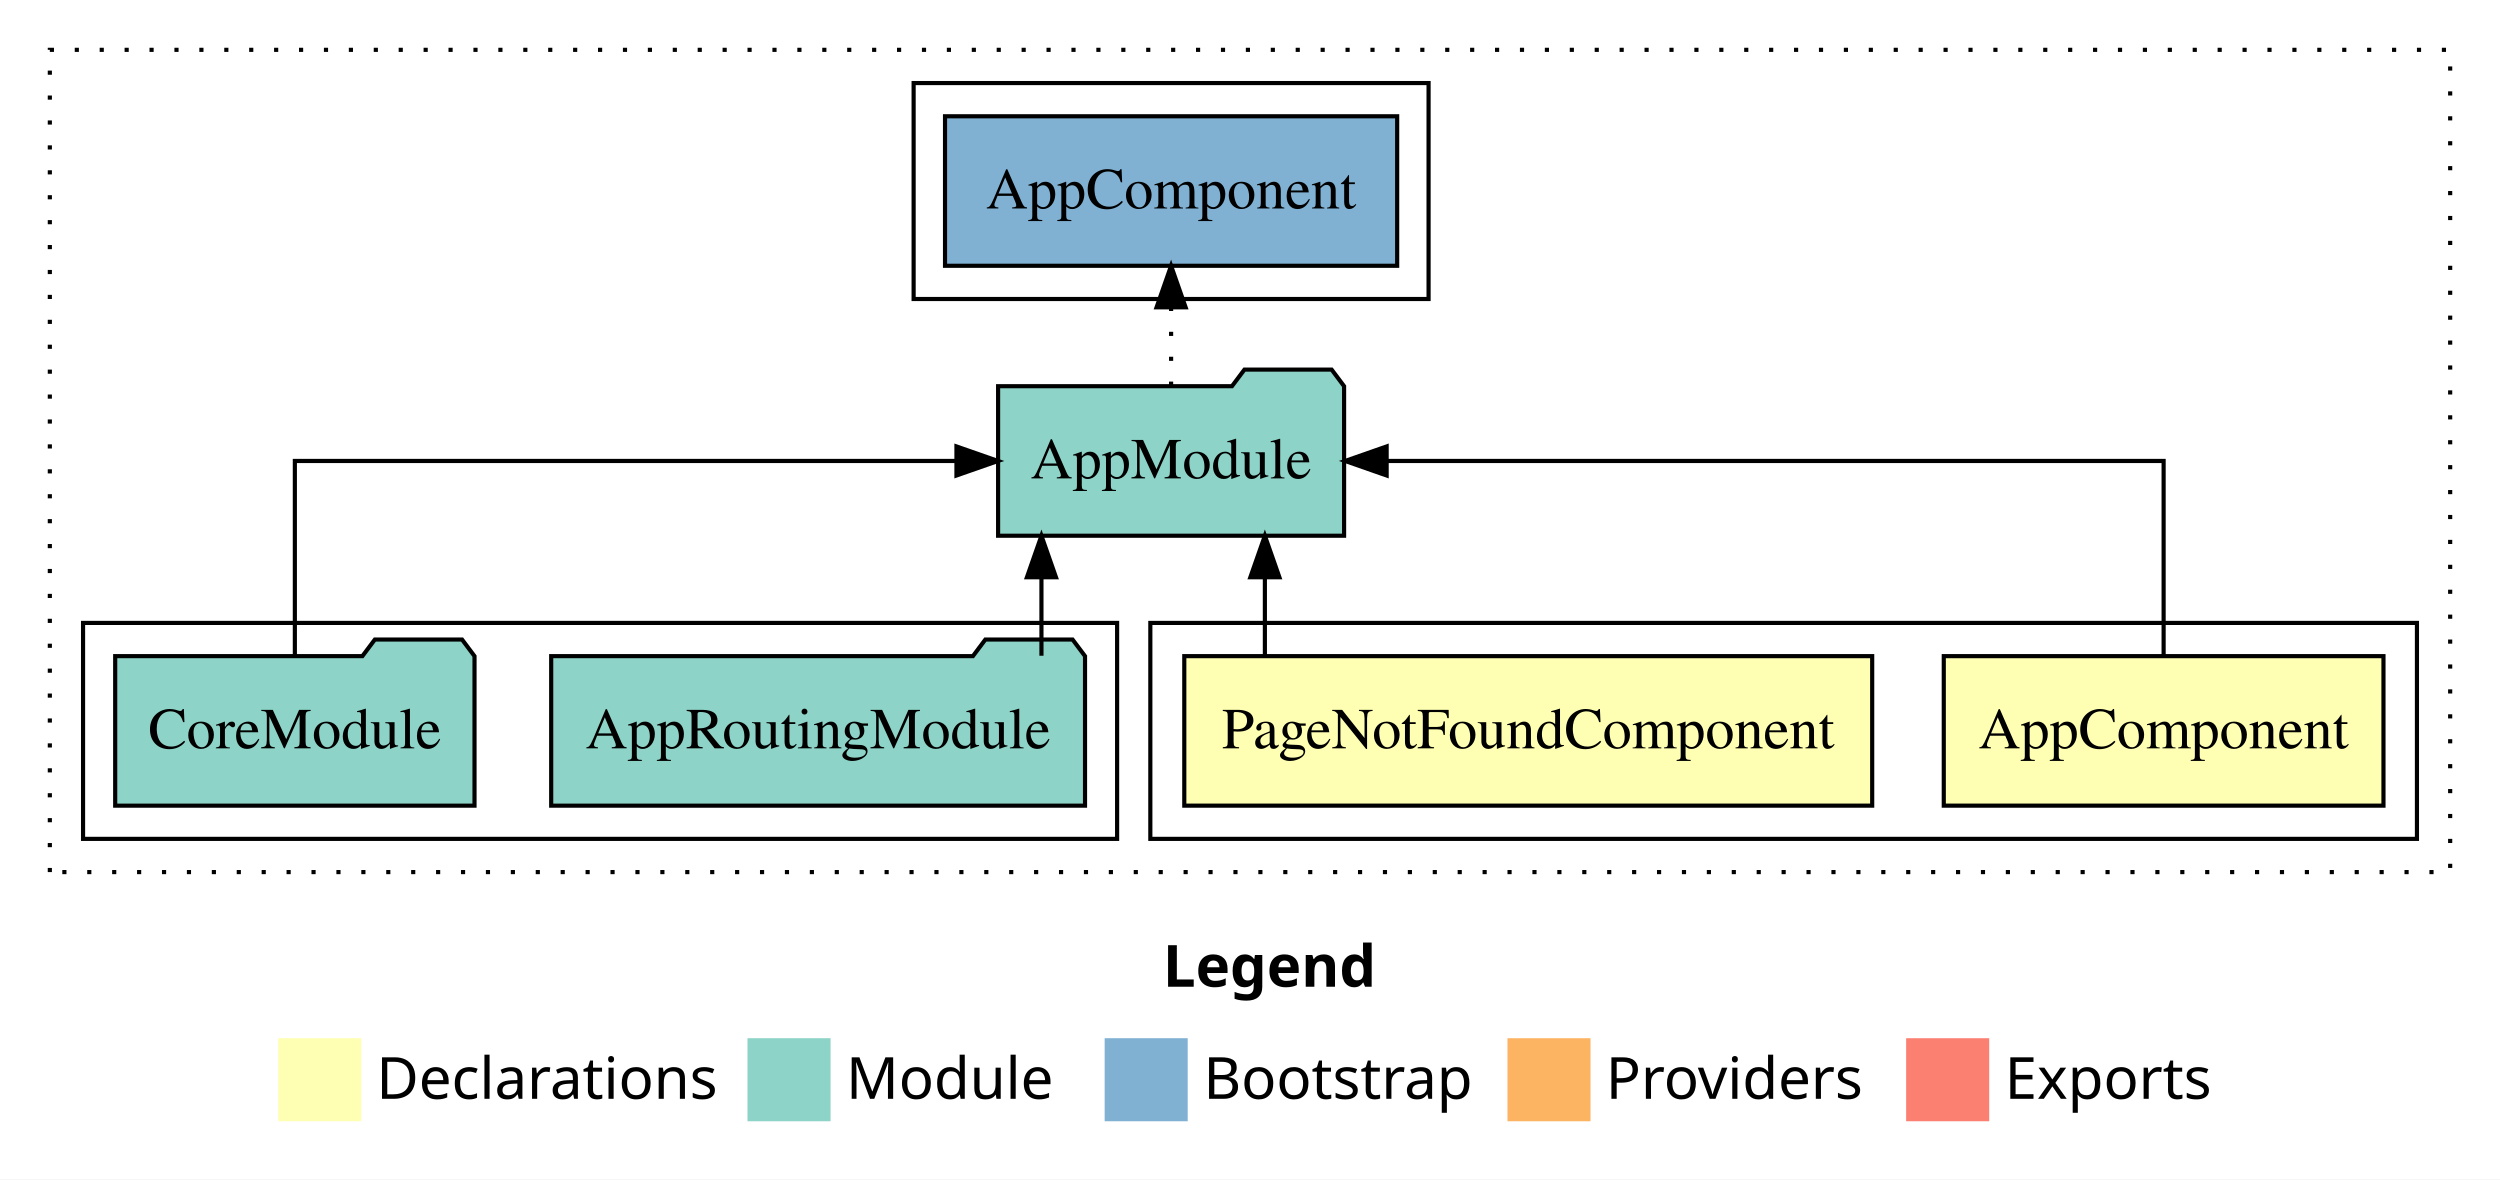
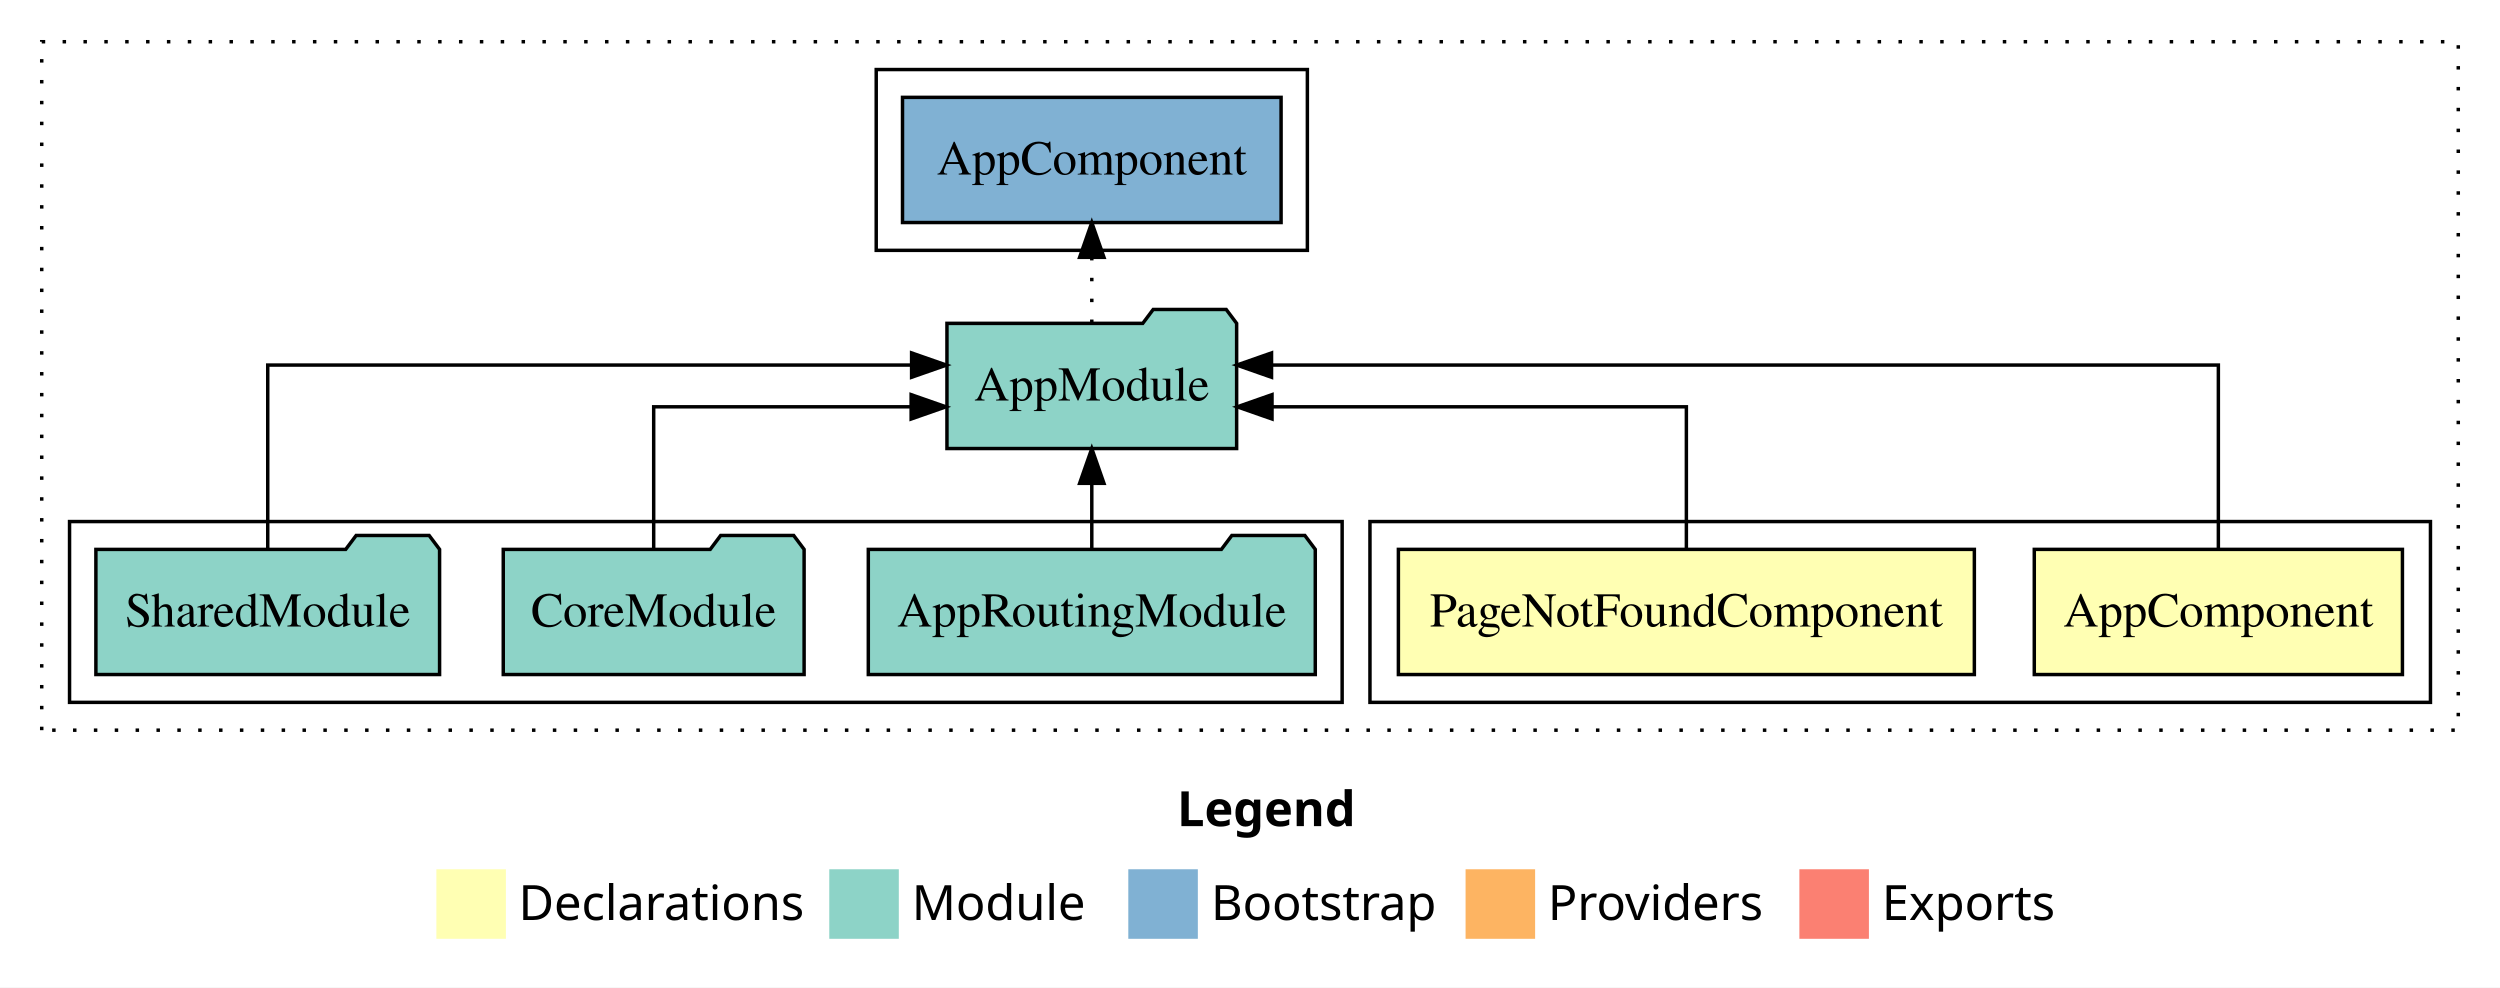
- <svg xmlns="http://www.w3.org/2000/svg" width="602pt" height="284pt" viewBox="0.00 0.00 602.00 284.00">
+ <svg xmlns="http://www.w3.org/2000/svg" width="719pt" height="284pt" viewBox="0.00 0.00 719.00 284.00">
  <g id="graph0" class="graph" transform="scale(1 1) rotate(0) translate(4 280)">
-     <polygon fill="#ffffff" stroke="transparent" points="-4,4 -4,-280 598,-280 598,4 -4,4" />
-     <text text-anchor="start" x="276.009" y="-42.4" font-family="sans-serif" font-weight="bold" font-size="14.00" fill="#000000">Legend</text>
-     <polygon fill="#ffffb3" stroke="transparent" points="63,-10 63,-30 83,-30 83,-10 63,-10" />
-     <text text-anchor="start" x="86.629" y="-15.4" font-family="sans-serif" font-size="14.00" fill="#000000">  Declarations</text>
-     <polygon fill="#8dd3c7" stroke="transparent" points="176,-10 176,-30 196,-30 196,-10 176,-10" />
-     <text text-anchor="start" x="199.725" y="-15.4" font-family="sans-serif" font-size="14.00" fill="#000000">  Module</text>
-     <polygon fill="#80b1d3" stroke="transparent" points="262,-10 262,-30 282,-30 282,-10 262,-10" />
-     <text text-anchor="start" x="285.781" y="-15.4" font-family="sans-serif" font-size="14.00" fill="#000000">  Bootstrap</text>
-     <polygon fill="#fdb462" stroke="transparent" points="359,-10 359,-30 379,-30 379,-10 359,-10" />
-     <text text-anchor="start" x="382.673" y="-15.4" font-family="sans-serif" font-size="14.00" fill="#000000">  Providers</text>
-     <polygon fill="#fb8072" stroke="transparent" points="455,-10 455,-30 475,-30 475,-10 455,-10" />
-     <text text-anchor="start" x="478.726" y="-15.4" font-family="sans-serif" font-size="14.00" fill="#000000">  Exports</text>
+     <polygon fill="#ffffff" stroke="transparent" points="-4,4 -4,-280 715,-280 715,4 -4,4" />
+     <text text-anchor="start" x="334.509" y="-42.4" font-family="sans-serif" font-weight="bold" font-size="14.00" fill="#000000">Legend</text>
+     <polygon fill="#ffffb3" stroke="transparent" points="121.5,-10 121.5,-30 141.5,-30 141.5,-10 121.5,-10" />
+     <text text-anchor="start" x="145.129" y="-15.4" font-family="sans-serif" font-size="14.00" fill="#000000">  Declarations</text>
+     <polygon fill="#8dd3c7" stroke="transparent" points="234.5,-10 234.5,-30 254.5,-30 254.5,-10 234.5,-10" />
+     <text text-anchor="start" x="258.225" y="-15.4" font-family="sans-serif" font-size="14.00" fill="#000000">  Module</text>
+     <polygon fill="#80b1d3" stroke="transparent" points="320.5,-10 320.5,-30 340.5,-30 340.5,-10 320.5,-10" />
+     <text text-anchor="start" x="344.281" y="-15.4" font-family="sans-serif" font-size="14.00" fill="#000000">  Bootstrap</text>
+     <polygon fill="#fdb462" stroke="transparent" points="417.5,-10 417.5,-30 437.5,-30 437.5,-10 417.5,-10" />
+     <text text-anchor="start" x="441.173" y="-15.4" font-family="sans-serif" font-size="14.00" fill="#000000">  Providers</text>
+     <polygon fill="#fb8072" stroke="transparent" points="513.5,-10 513.5,-30 533.5,-30 533.5,-10 513.5,-10" />
+     <text text-anchor="start" x="537.226" y="-15.4" font-family="sans-serif" font-size="14.00" fill="#000000">  Exports</text>
    <g id="clust1" class="cluster">
-       <polygon fill="none" stroke="#000000" stroke-dasharray="1,5" points="8,-70 8,-268 586,-268 586,-70 8,-70" />
+       <polygon fill="none" stroke="#000000" stroke-dasharray="1,5" points="8,-70 8,-268 703,-268 703,-70 8,-70" />
    </g>
    <g id="clust2" class="cluster">
-       <polygon fill="none" stroke="#000000" points="273,-78 273,-130 578,-130 578,-78 273,-78" />
+       <polygon fill="none" stroke="#000000" points="390,-78 390,-130 695,-130 695,-78 390,-78" />
    </g>
    <g id="clust5" class="cluster">
-       <polygon fill="none" stroke="#000000" points="16,-78 16,-130 265,-130 265,-78 16,-78" />
+       <polygon fill="none" stroke="#000000" points="16,-78 16,-130 382,-130 382,-78 16,-78" />
    </g>
    <g id="clust7" class="cluster">
-       <polygon fill="none" stroke="#000000" points="216,-208 216,-260 340,-260 340,-208 216,-208" />
+       <polygon fill="none" stroke="#000000" points="248,-208 248,-260 372,-260 372,-208 248,-208" />
    </g>
    <g id="node1" class="node">
-       <polygon fill="#ffffb3" stroke="#000000" points="569.94,-122 464.06,-122 464.06,-86 569.94,-86 569.94,-122" />
-       <text text-anchor="middle" x="517" y="-99.8" font-family="Times,serif" font-size="14.00" fill="#000000">AppComponent</text>
+       <polygon fill="#ffffb3" stroke="#000000" points="686.94,-122 581.06,-122 581.06,-86 686.94,-86 686.94,-122" />
+       <text text-anchor="middle" x="634" y="-99.8" font-family="Times,serif" font-size="14.00" fill="#000000">AppComponent</text>
    </g>
    <g id="node3" class="node">
-       <polygon fill="#8dd3c7" stroke="#000000" points="319.657,-187 316.657,-191 295.657,-191 292.657,-187 236.343,-187 236.343,-151 319.657,-151 319.657,-187" />
-       <text text-anchor="middle" x="278" y="-164.8" font-family="Times,serif" font-size="14.00" fill="#000000">AppModule</text>
+       <polygon fill="#8dd3c7" stroke="#000000" points="351.657,-187 348.657,-191 327.657,-191 324.657,-187 268.343,-187 268.343,-151 351.657,-151 351.657,-187" />
+       <text text-anchor="middle" x="310" y="-164.8" font-family="Times,serif" font-size="14.00" fill="#000000">AppModule</text>
    </g>
    <g id="edge1" class="edge">
-       <path fill="none" stroke="#000000" d="M517,-122.106C517,-141.339 517,-169 517,-169 517,-169 329.904,-169 329.904,-169" />
-       <polygon fill="#000000" stroke="#000000" points="329.904,-165.5 319.904,-169 329.904,-172.5 329.904,-165.5" />
+       <path fill="none" stroke="#000000" d="M634,-122.284C634,-143.321 634,-175 634,-175 634,-175 361.694,-175 361.694,-175" />
+       <polygon fill="#000000" stroke="#000000" points="361.694,-171.5 351.694,-175 361.694,-178.5 361.694,-171.5" />
    </g>
    <g id="node2" class="node">
-       <polygon fill="#ffffb3" stroke="#000000" points="446.824,-122 281.176,-122 281.176,-86 446.824,-86 446.824,-122" />
-       <text text-anchor="middle" x="364" y="-99.8" font-family="Times,serif" font-size="14.00" fill="#000000">PageNotFoundComponent</text>
+       <polygon fill="#ffffb3" stroke="#000000" points="563.824,-122 398.176,-122 398.176,-86 563.824,-86 563.824,-122" />
+       <text text-anchor="middle" x="481" y="-99.8" font-family="Times,serif" font-size="14.00" fill="#000000">PageNotFoundComponent</text>
    </g>
    <g id="edge2" class="edge">
-       <path fill="none" stroke="#000000" d="M300.583,-122.106C300.583,-122.106 300.583,-140.991 300.583,-140.991" />
-       <polygon fill="#000000" stroke="#000000" points="297.083,-140.991 300.583,-150.991 304.083,-140.991 297.083,-140.991" />
+       <path fill="none" stroke="#000000" d="M481,-122.022C481,-139.373 481,-163 481,-163 481,-163 361.831,-163 361.831,-163" />
+       <polygon fill="#000000" stroke="#000000" points="361.831,-159.5 351.831,-163 361.831,-166.5 361.831,-159.5" />
+     </g>
+     <g id="node7" class="node">
+       <polygon fill="#80b1d3" stroke="#000000" points="364.439,-252 255.561,-252 255.561,-216 364.439,-216 364.439,-252" />
+       <text text-anchor="middle" x="310" y="-229.8" font-family="Times,serif" font-size="14.00" fill="#000000">AppComponent </text>
+     </g>
+     <g id="edge6" class="edge">
+       <path fill="none" stroke="#000000" stroke-dasharray="1,5" d="M310,-187.106C310,-187.106 310,-205.991 310,-205.991" />
+       <polygon fill="#000000" stroke="#000000" points="306.5,-205.991 310,-215.991 313.5,-205.991 306.5,-205.991" />
+     </g>
+     <g id="node4" class="node">
+       <polygon fill="#8dd3c7" stroke="#000000" points="374.274,-122 371.274,-126 350.274,-126 347.274,-122 245.726,-122 245.726,-86 374.274,-86 374.274,-122" />
+       <text text-anchor="middle" x="310" y="-99.8" font-family="Times,serif" font-size="14.00" fill="#000000">AppRoutingModule</text>
+     </g>
+     <g id="edge3" class="edge">
+       <path fill="none" stroke="#000000" d="M310,-122.106C310,-122.106 310,-140.991 310,-140.991" />
+       <polygon fill="#000000" stroke="#000000" points="306.5,-140.991 310,-150.991 313.5,-140.991 306.5,-140.991" />
+     </g>
+     <g id="node5" class="node">
+       <polygon fill="#8dd3c7" stroke="#000000" points="227.262,-122 224.262,-126 203.262,-126 200.262,-122 140.738,-122 140.738,-86 227.262,-86 227.262,-122" />
+       <text text-anchor="middle" x="184" y="-99.8" font-family="Times,serif" font-size="14.00" fill="#000000">CoreModule</text>
+     </g>
+     <g id="edge4" class="edge">
+       <path fill="none" stroke="#000000" d="M184,-122.022C184,-139.373 184,-163 184,-163 184,-163 258.044,-163 258.044,-163" />
+       <polygon fill="#000000" stroke="#000000" points="258.044,-166.5 268.044,-163 258.044,-159.5 258.044,-166.5" />
    </g>
    <g id="node6" class="node">
-       <polygon fill="#80b1d3" stroke="#000000" points="332.439,-252 223.561,-252 223.561,-216 332.439,-216 332.439,-252" />
-       <text text-anchor="middle" x="278" y="-229.8" font-family="Times,serif" font-size="14.00" fill="#000000">AppComponent </text>
+       <polygon fill="#8dd3c7" stroke="#000000" points="122.423,-122 119.423,-126 98.423,-126 95.423,-122 23.577,-122 23.577,-86 122.423,-86 122.423,-122" />
+       <text text-anchor="middle" x="73" y="-99.8" font-family="Times,serif" font-size="14.00" fill="#000000">SharedModule</text>
    </g>
    <g id="edge5" class="edge">
-       <path fill="none" stroke="#000000" stroke-dasharray="1,5" d="M278,-187.106C278,-187.106 278,-205.991 278,-205.991" />
-       <polygon fill="#000000" stroke="#000000" points="274.5,-205.991 278,-215.991 281.5,-205.991 274.5,-205.991" />
-     </g>
-     <g id="node4" class="node">
-       <polygon fill="#8dd3c7" stroke="#000000" points="257.274,-122 254.274,-126 233.274,-126 230.274,-122 128.726,-122 128.726,-86 257.274,-86 257.274,-122" />
-       <text text-anchor="middle" x="193" y="-99.8" font-family="Times,serif" font-size="14.00" fill="#000000">AppRoutingModule</text>
-     </g>
-     <g id="edge3" class="edge">
-       <path fill="none" stroke="#000000" d="M246.78,-122.106C246.78,-122.106 246.78,-140.991 246.78,-140.991" />
-       <polygon fill="#000000" stroke="#000000" points="243.28,-140.991 246.78,-150.991 250.28,-140.991 243.28,-140.991" />
-     </g>
-     <g id="node5" class="node">
-       <polygon fill="#8dd3c7" stroke="#000000" points="110.262,-122 107.262,-126 86.262,-126 83.262,-122 23.738,-122 23.738,-86 110.262,-86 110.262,-122" />
-       <text text-anchor="middle" x="67" y="-99.8" font-family="Times,serif" font-size="14.00" fill="#000000">CoreModule</text>
-     </g>
-     <g id="edge4" class="edge">
-       <path fill="none" stroke="#000000" d="M67,-122.106C67,-141.339 67,-169 67,-169 67,-169 226.313,-169 226.313,-169" />
-       <polygon fill="#000000" stroke="#000000" points="226.313,-172.5 236.313,-169 226.313,-165.5 226.313,-172.5" />
+       <path fill="none" stroke="#000000" d="M73,-122.284C73,-143.321 73,-175 73,-175 73,-175 258.175,-175 258.175,-175" />
+       <polygon fill="#000000" stroke="#000000" points="258.175,-178.5 268.175,-175 258.175,-171.5 258.175,-178.5" />
    </g>
  </g>
</svg>
